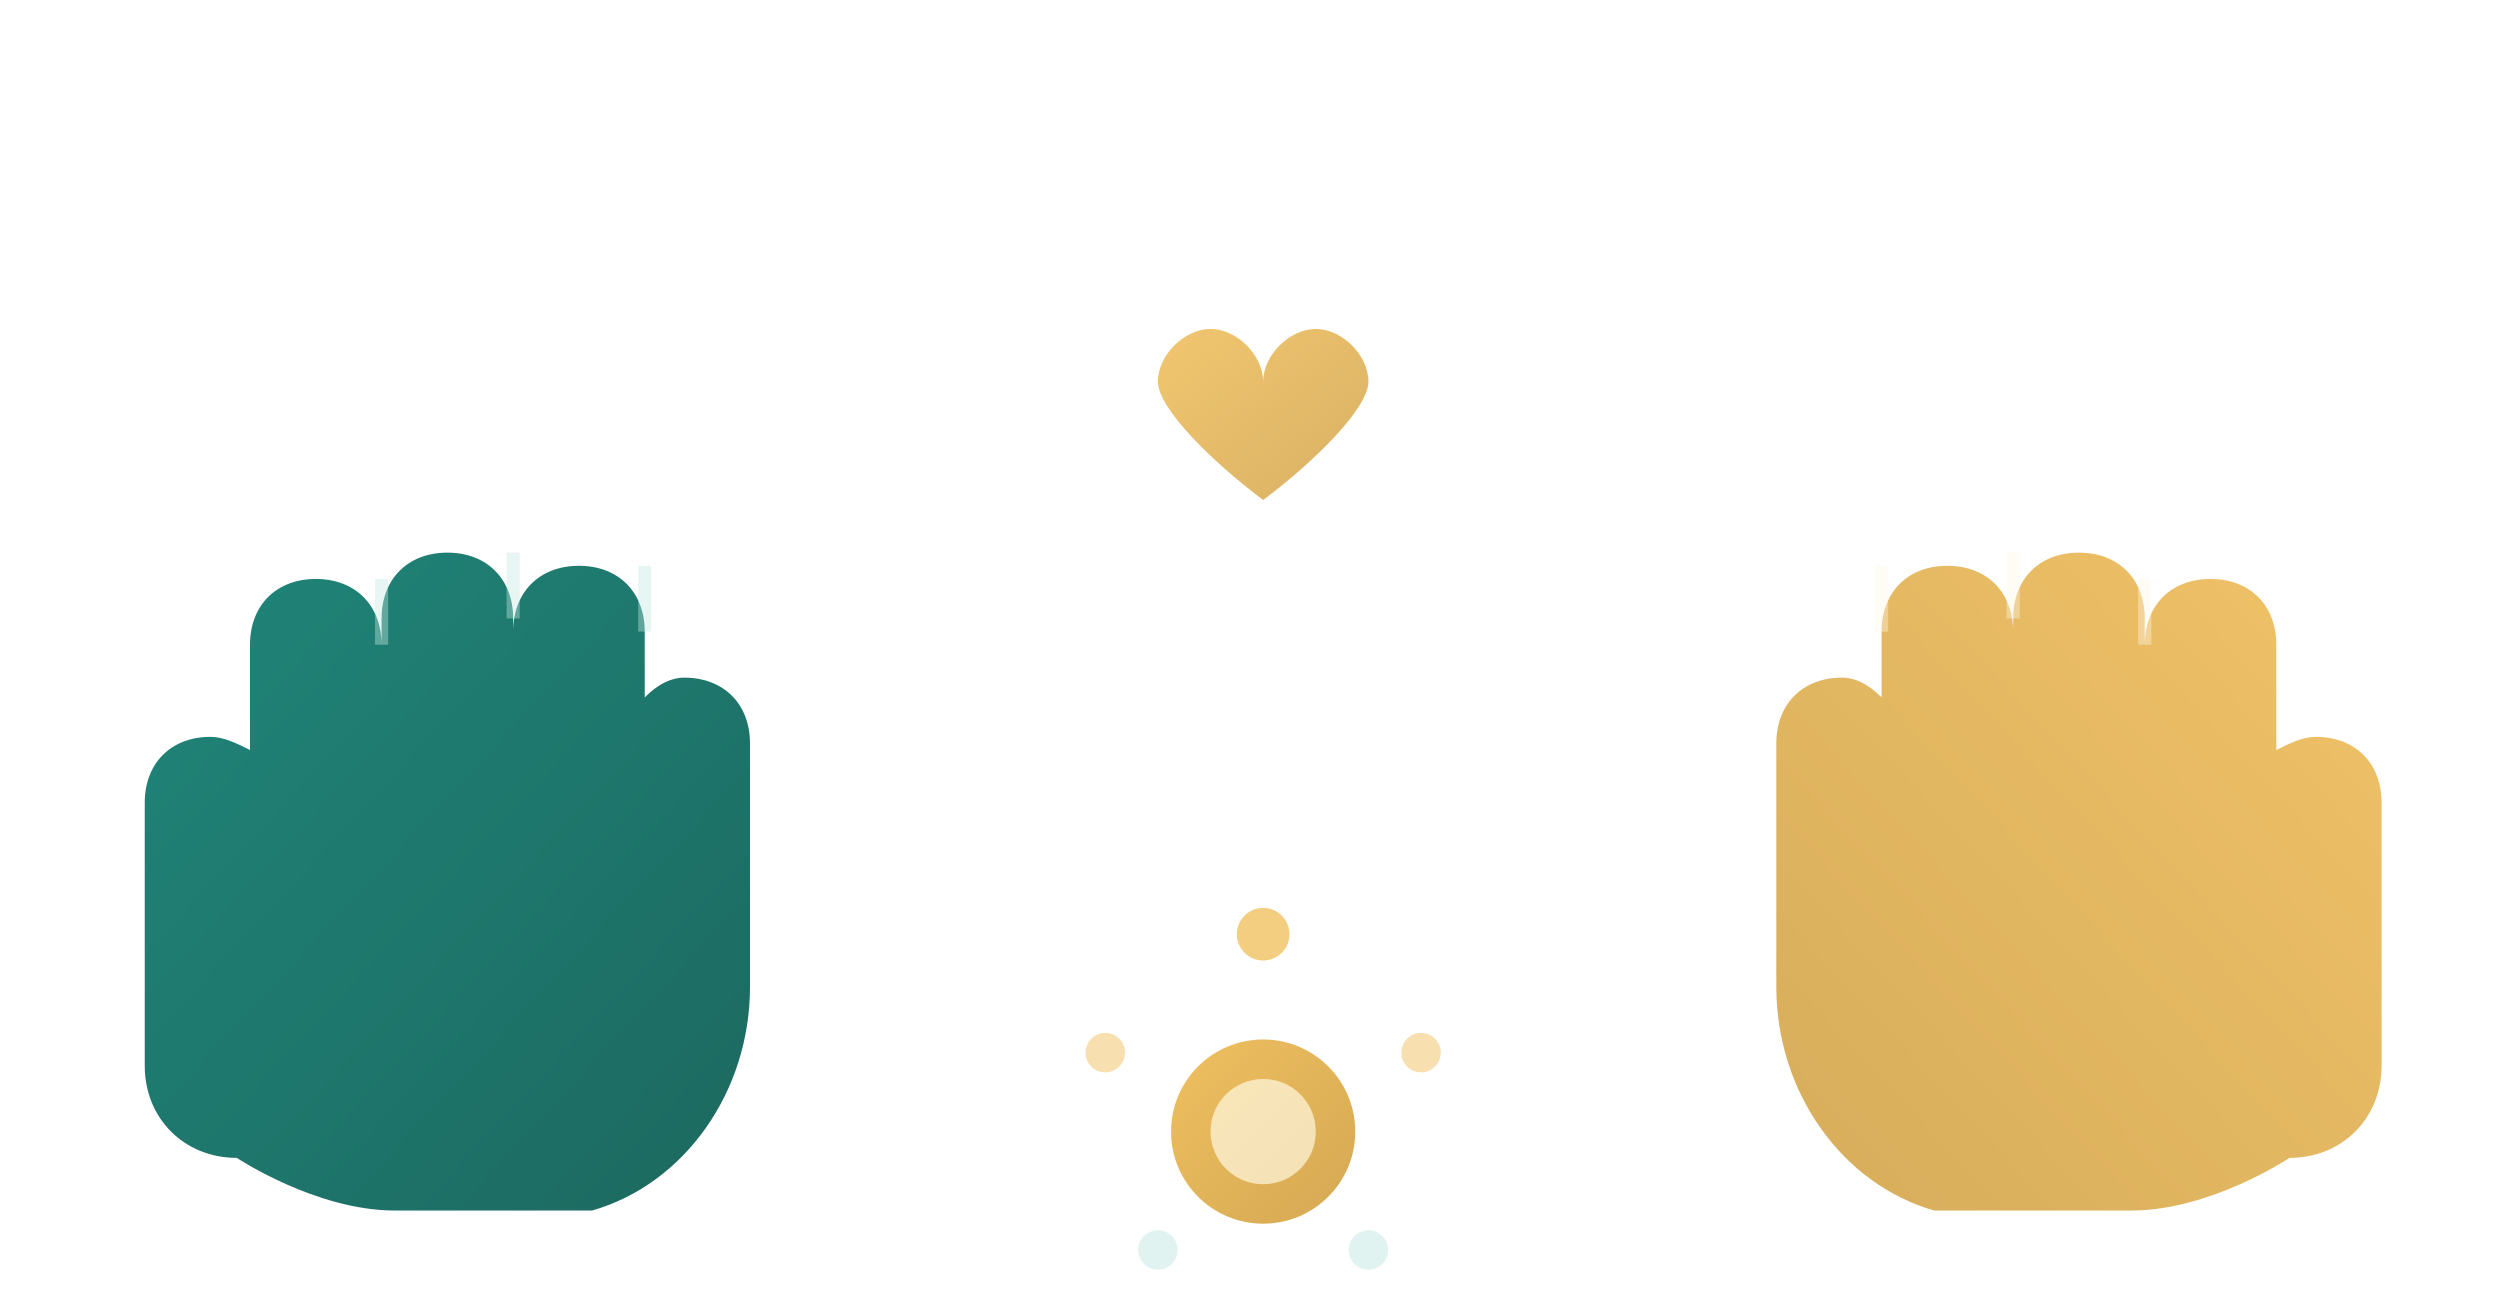
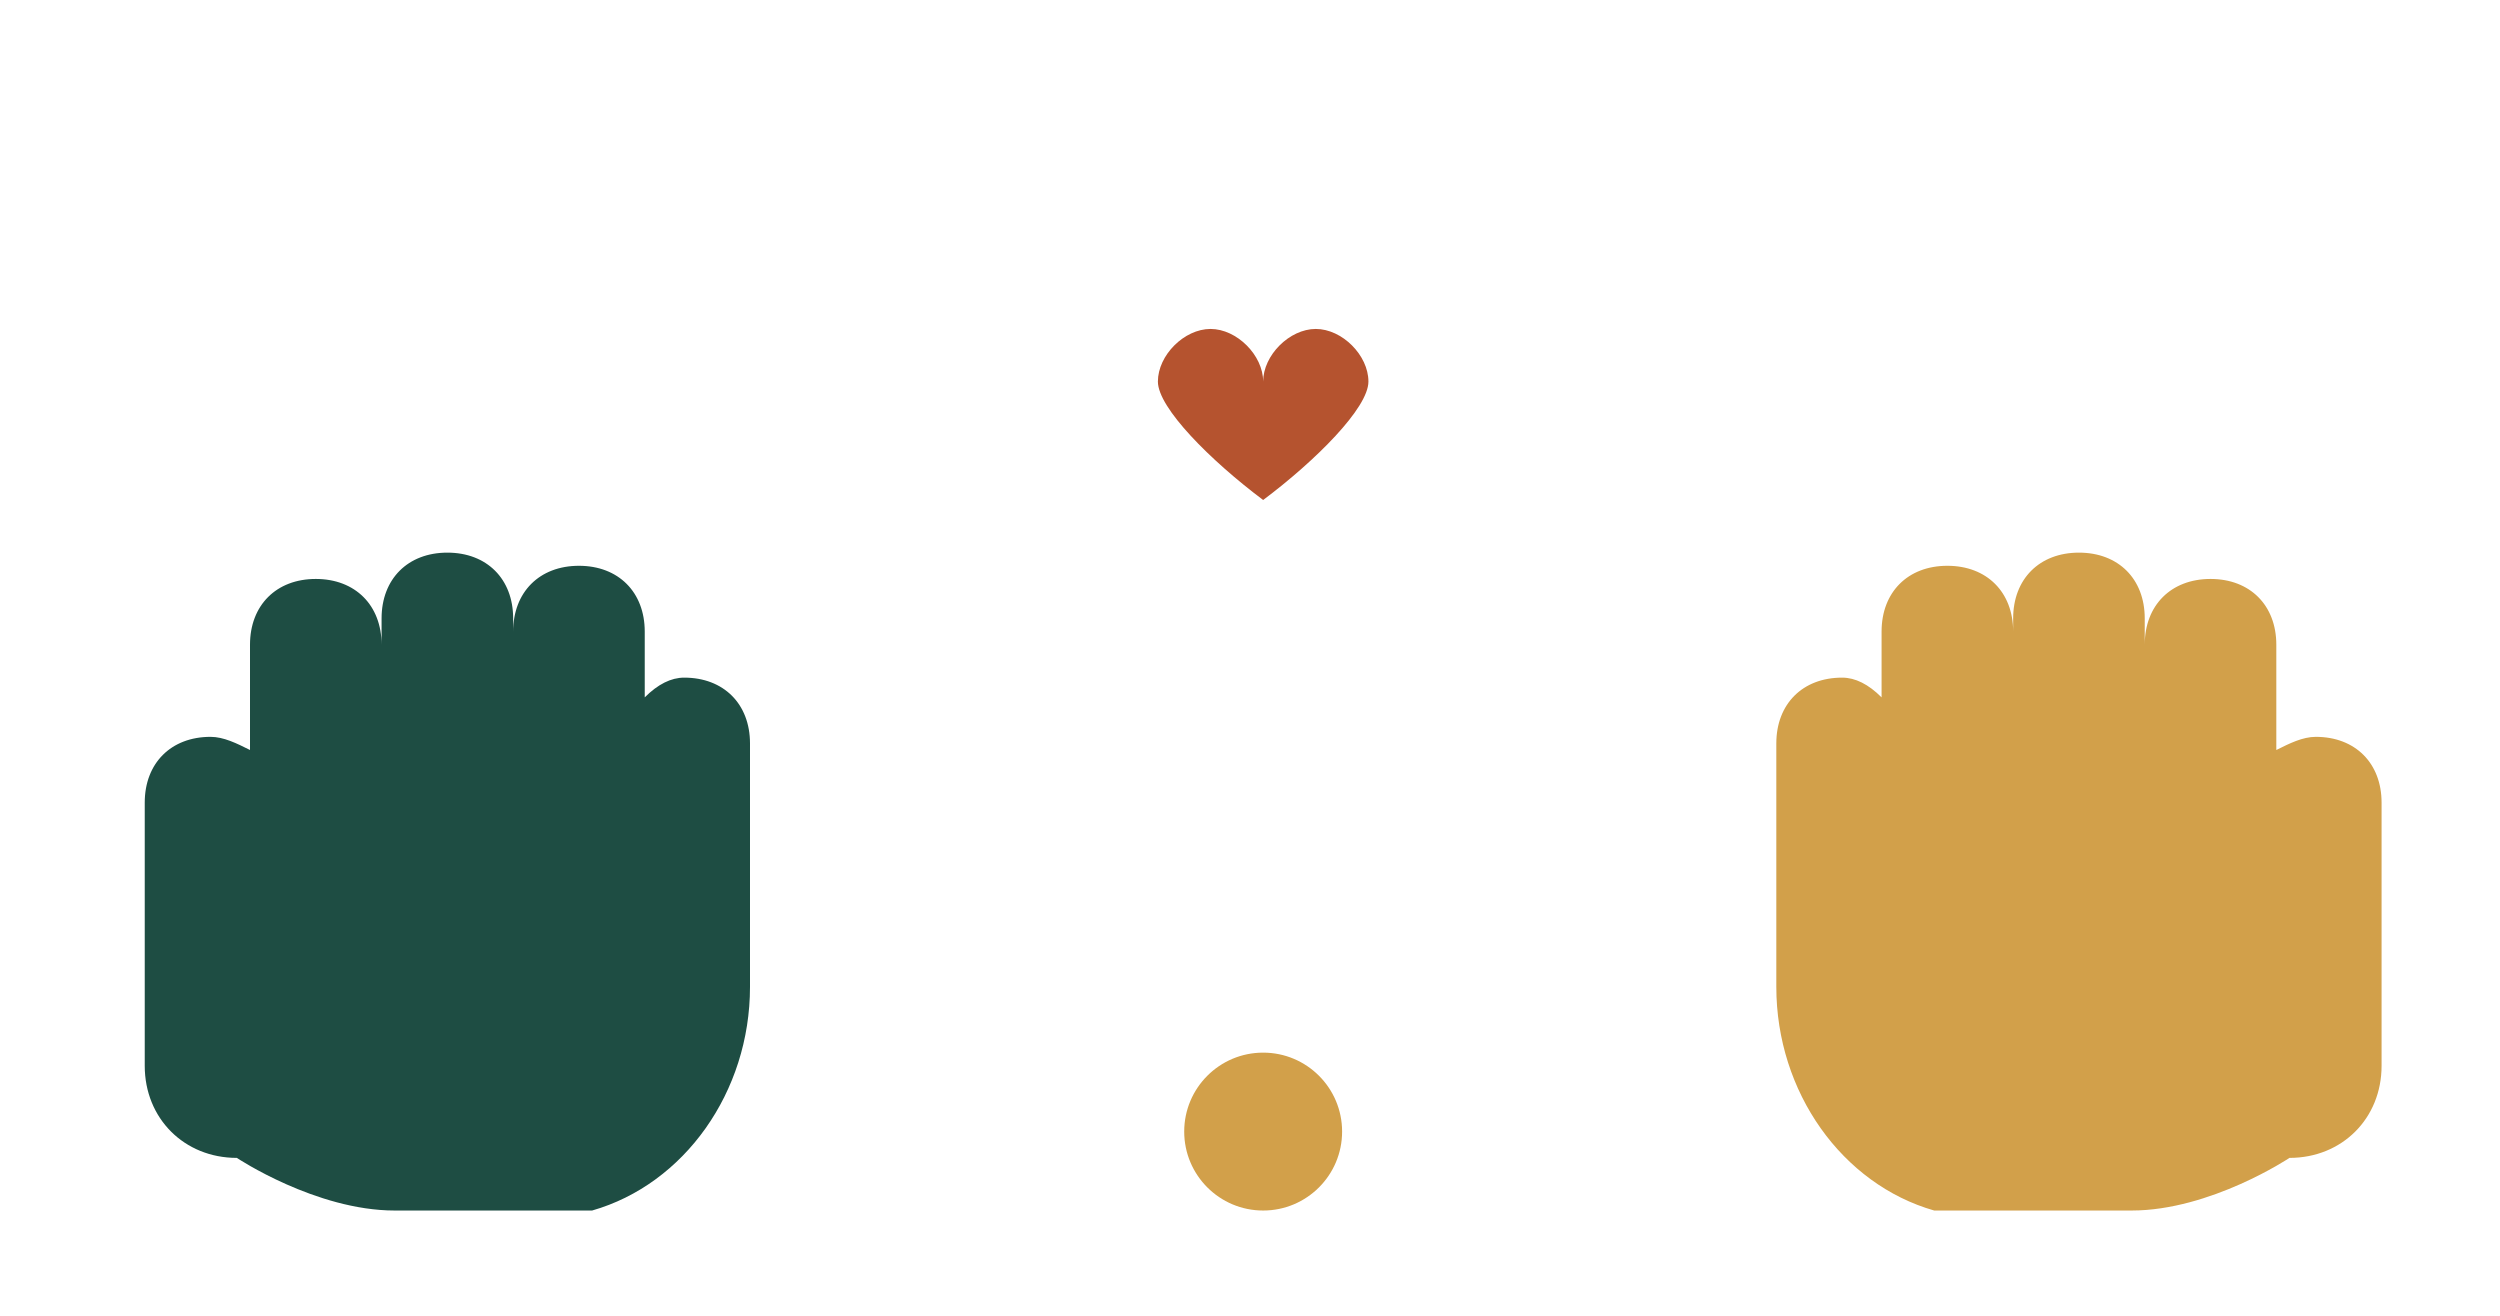
<svg xmlns="http://www.w3.org/2000/svg" viewBox="20 5 190 100" width="190" height="100">
-   <defs>
-     <linearGradient id="tealGrad" x1="0%" y1="0%" x2="100%" y2="100%">
-       <stop offset="0%" stop-color="#0D7B6E" />
-       <stop offset="100%" stop-color="#095C52" />
-     </linearGradient>
-     <linearGradient id="goldGrad" x1="0%" y1="0%" x2="100%" y2="100%">
-       <stop offset="0%" stop-color="#F0C060" />
-       <stop offset="100%" stop-color="#D4A853" />
-     </linearGradient>
-   </defs>
  <g transform="translate(28, 38)">
-     <path d="M 10 55 C 6 55 3 52 3 48 L 3 28 C 3 25 5 23 8 23 C 9 23 10 23.5 11 24 L 11 16 C 11 13 13 11 16 11 C 19 11 21 13 21 16 L 21 14 C 21 11 23 9 26 9 C 29 9 31 11 31 14 L 31 15 C 31 12 33 10 36 10 C 39 10 41 12 41 15 L 41 20 C 42 19 43 18.5 44 18.5 C 47 18.5 49 20.5 49 23.5 L 49 42 C 49 50 44 57 37 59 L 22 59 C 16 59 10 55 10 55 Z" fill="url(#tealGrad)" opacity="0.92" />
-     <line x1="21" y1="16" x2="21" y2="11" stroke="#C2E8E2" stroke-width="1" opacity="0.4" />
-     <line x1="31" y1="14" x2="31" y2="9" stroke="#C2E8E2" stroke-width="1" opacity="0.4" />
-     <line x1="41" y1="15" x2="41" y2="10" stroke="#C2E8E2" stroke-width="1" opacity="0.4" />
+     <path d="M 10 55 C 6 55 3 52 3 48 L 3 28 C 3 25 5 23 8 23 C 9 23 10 23.5 11 24 L 11 16 C 11 13 13 11 16 11 C 19 11 21 13 21 16 L 21 14 C 21 11 23 9 26 9 C 29 9 31 11 31 14 L 31 15 C 31 12 33 10 36 10 C 39 10 41 12 41 15 L 41 20 C 42 19 43 18.5 44 18.5 C 47 18.5 49 20.5 49 23.5 L 49 42 C 49 50 44 57 37 59 L 22 59 C 16 59 10 55 10 55 Z" fill="#1E4D43" />
  </g>
  <g transform="translate(116, 38) scale(-1,1) translate(-88,0)">
-     <path d="M 10 55 C 6 55 3 52 3 48 L 3 28 C 3 25 5 23 8 23 C 9 23 10 23.5 11 24 L 11 16 C 11 13 13 11 16 11 C 19 11 21 13 21 16 L 21 14 C 21 11 23 9 26 9 C 29 9 31 11 31 14 L 31 15 C 31 12 33 10 36 10 C 39 10 41 12 41 15 L 41 20 C 42 19 43 18.5 44 18.5 C 47 18.5 49 20.5 49 23.5 L 49 42 C 49 50 44 57 37 59 L 22 59 C 16 59 10 55 10 55 Z" fill="url(#goldGrad)" opacity="0.95" />
-     <line x1="21" y1="16" x2="21" y2="11" stroke="#FFF8E8" stroke-width="1" opacity="0.4" />
-     <line x1="31" y1="14" x2="31" y2="9" stroke="#FFF8E8" stroke-width="1" opacity="0.4" />
-     <line x1="41" y1="15" x2="41" y2="10" stroke="#FFF8E8" stroke-width="1" opacity="0.4" />
+     <path d="M 10 55 C 6 55 3 52 3 48 L 3 28 C 3 25 5 23 8 23 C 9 23 10 23.5 11 24 L 11 16 C 11 13 13 11 16 11 C 19 11 21 13 21 16 L 21 14 C 21 11 23 9 26 9 C 29 9 31 11 31 14 L 31 15 C 31 12 33 10 36 10 C 39 10 41 12 41 15 L 41 20 C 42 19 43 18.5 44 18.5 C 47 18.5 49 20.5 49 23.5 L 49 42 C 49 50 44 57 37 59 L 22 59 C 16 59 10 55 10 55 Z" fill="#D2A04A" />
  </g>
-   <circle cx="116" cy="91" r="7" fill="url(#goldGrad)" />
-   <circle cx="116" cy="91" r="4" fill="#FFF8E0" opacity="0.7" />
-   <circle cx="116" cy="76" r="2" fill="#F0C060" opacity="0.8" />
-   <circle cx="104" cy="85" r="1.5" fill="#F0C060" opacity="0.5" />
-   <circle cx="128" cy="85" r="1.5" fill="#F0C060" opacity="0.5" />
-   <circle cx="108" cy="100" r="1.5" fill="#C2E8E2" opacity="0.5" />
-   <circle cx="124" cy="100" r="1.5" fill="#C2E8E2" opacity="0.5" />
+   <circle cx="116" cy="91" r="6" fill="#D2A04A" />
  <g transform="translate(107, 30)">
-     <path d="M 9 4 C 9 2 11 0 13 0 C 15 0 17 2 17 4 C 17 6 13 10 9 13 C 5 10 1 6 1 4 C 1 2 3 0 5 0 C 7 0 9 2 9 4 Z" fill="url(#goldGrad)" opacity="0.9" />
+     <path d="M 9 4 C 9 2 11 0 13 0 C 15 0 17 2 17 4 C 17 6 13 10 9 13 C 5 10 1 6 1 4 C 1 2 3 0 5 0 C 7 0 9 2 9 4 Z" fill="#B5532F" />
  </g>
</svg>
